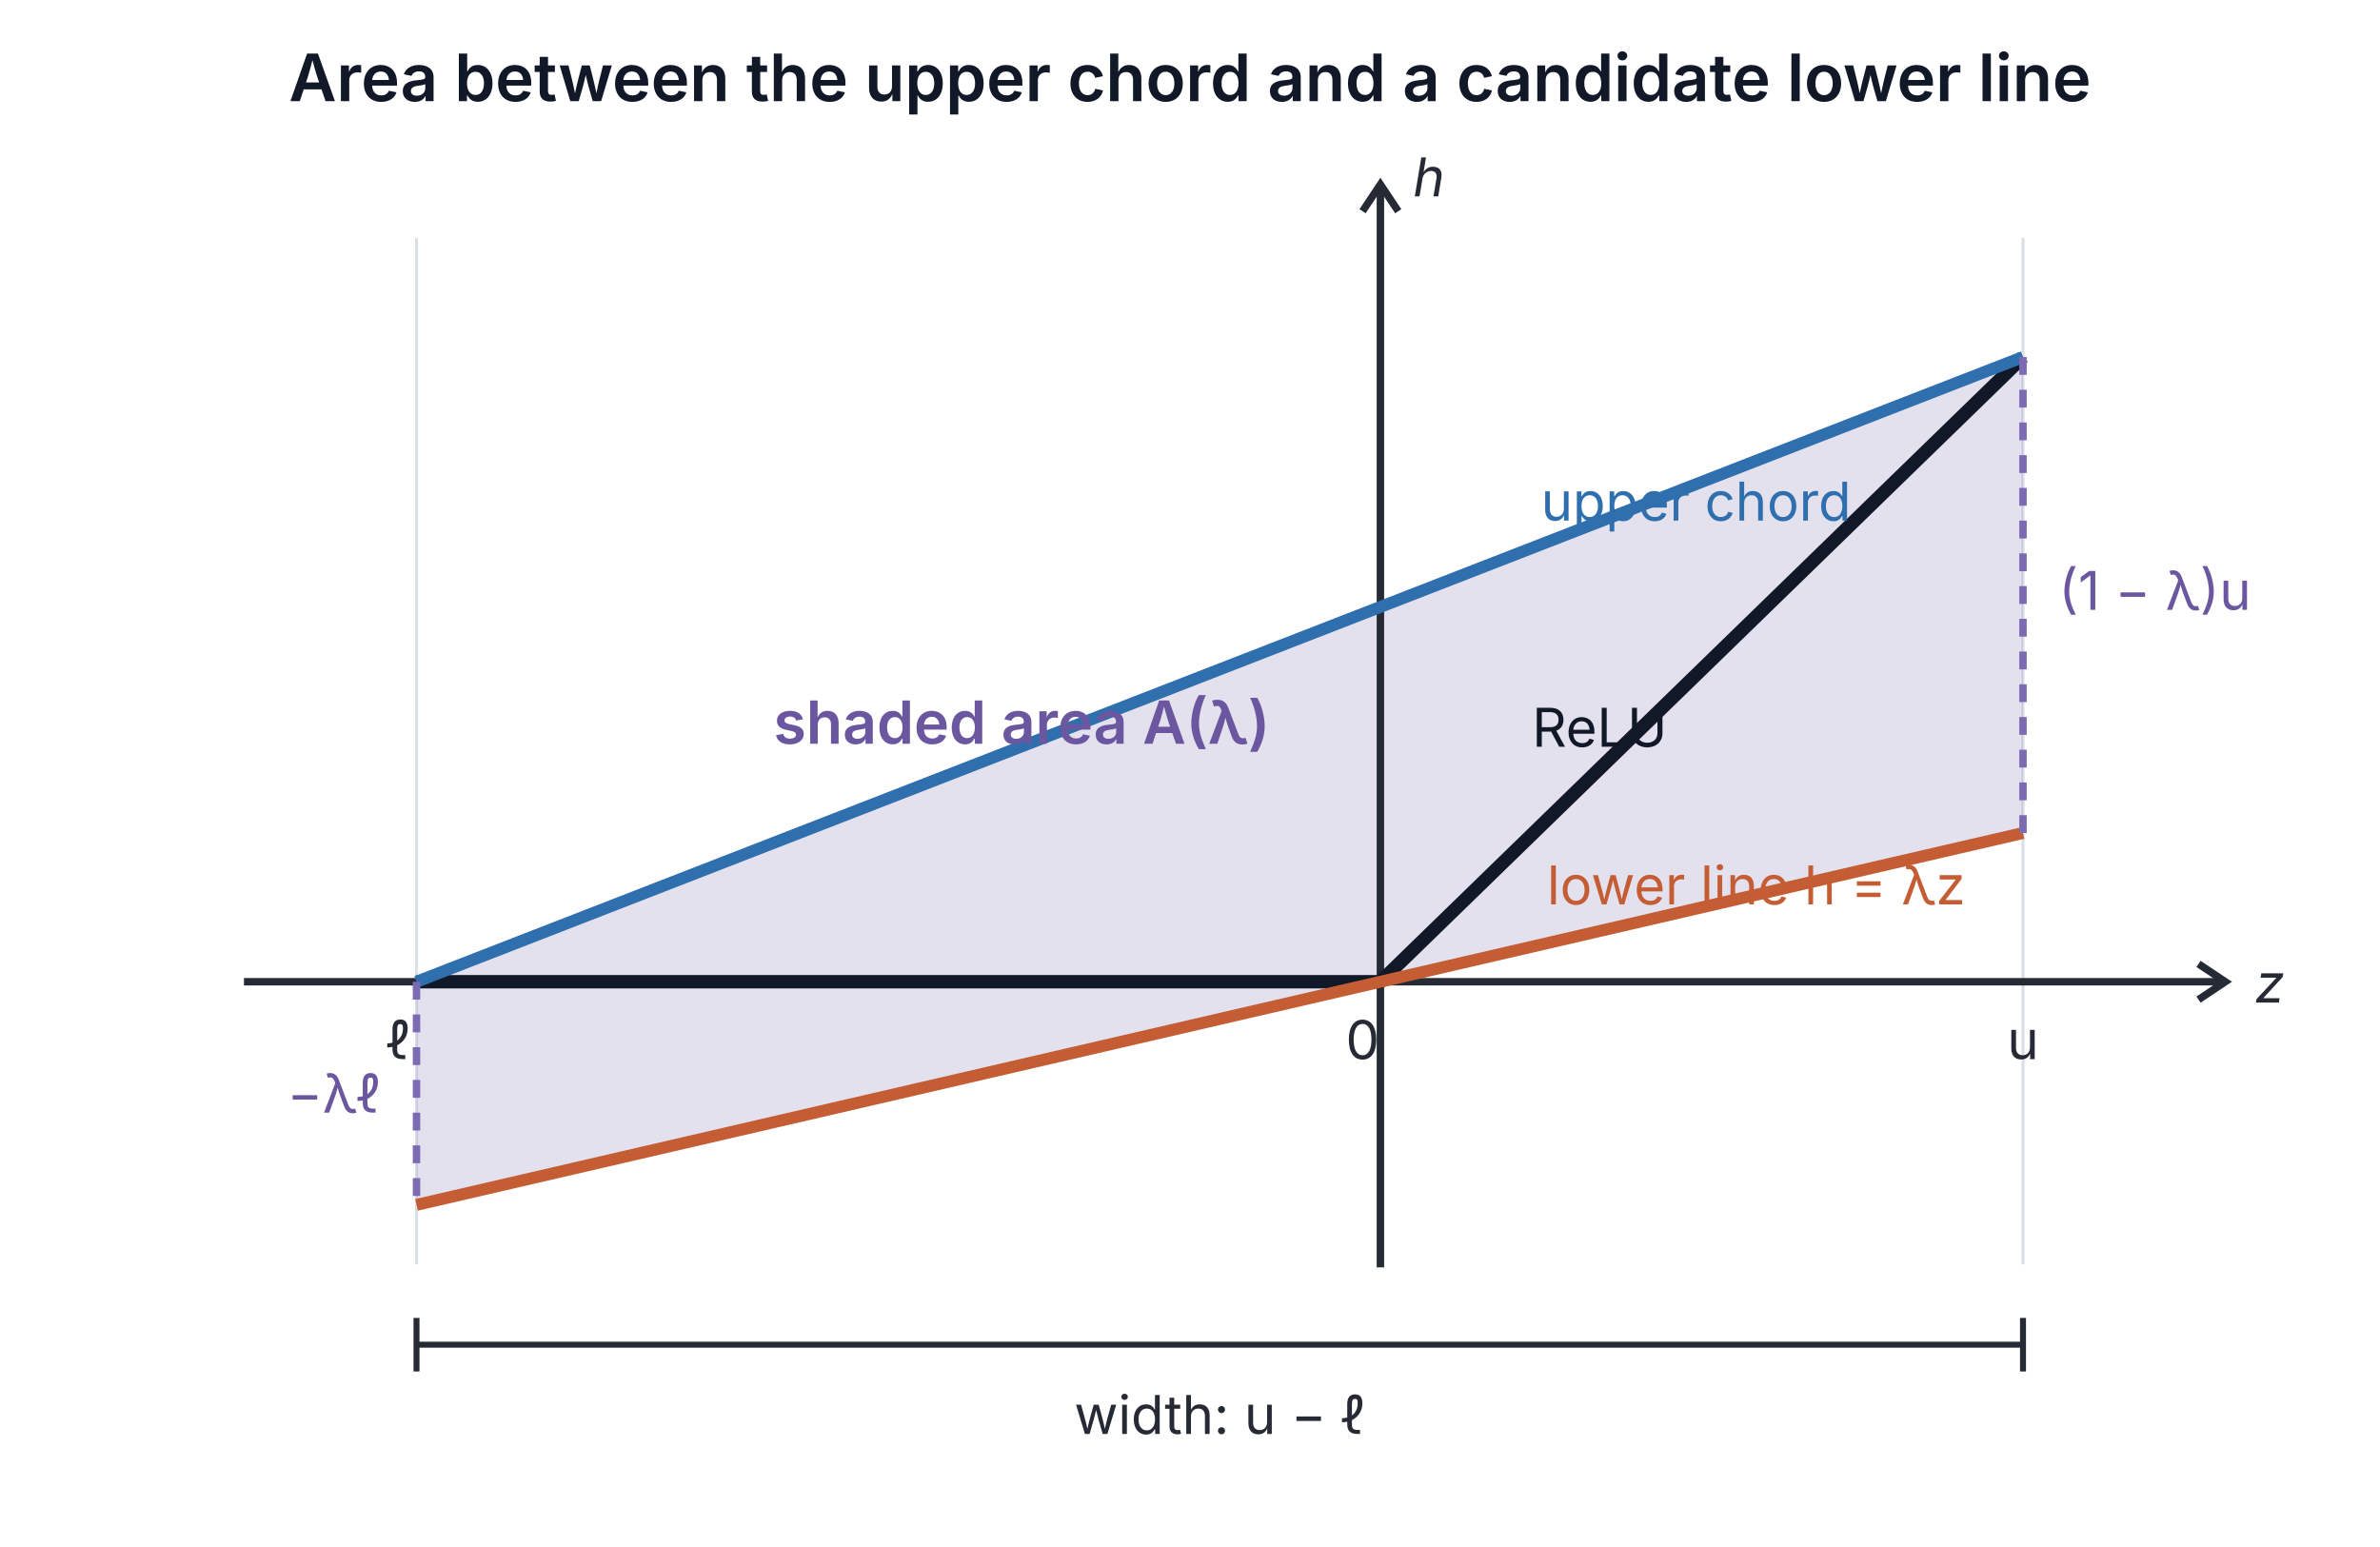
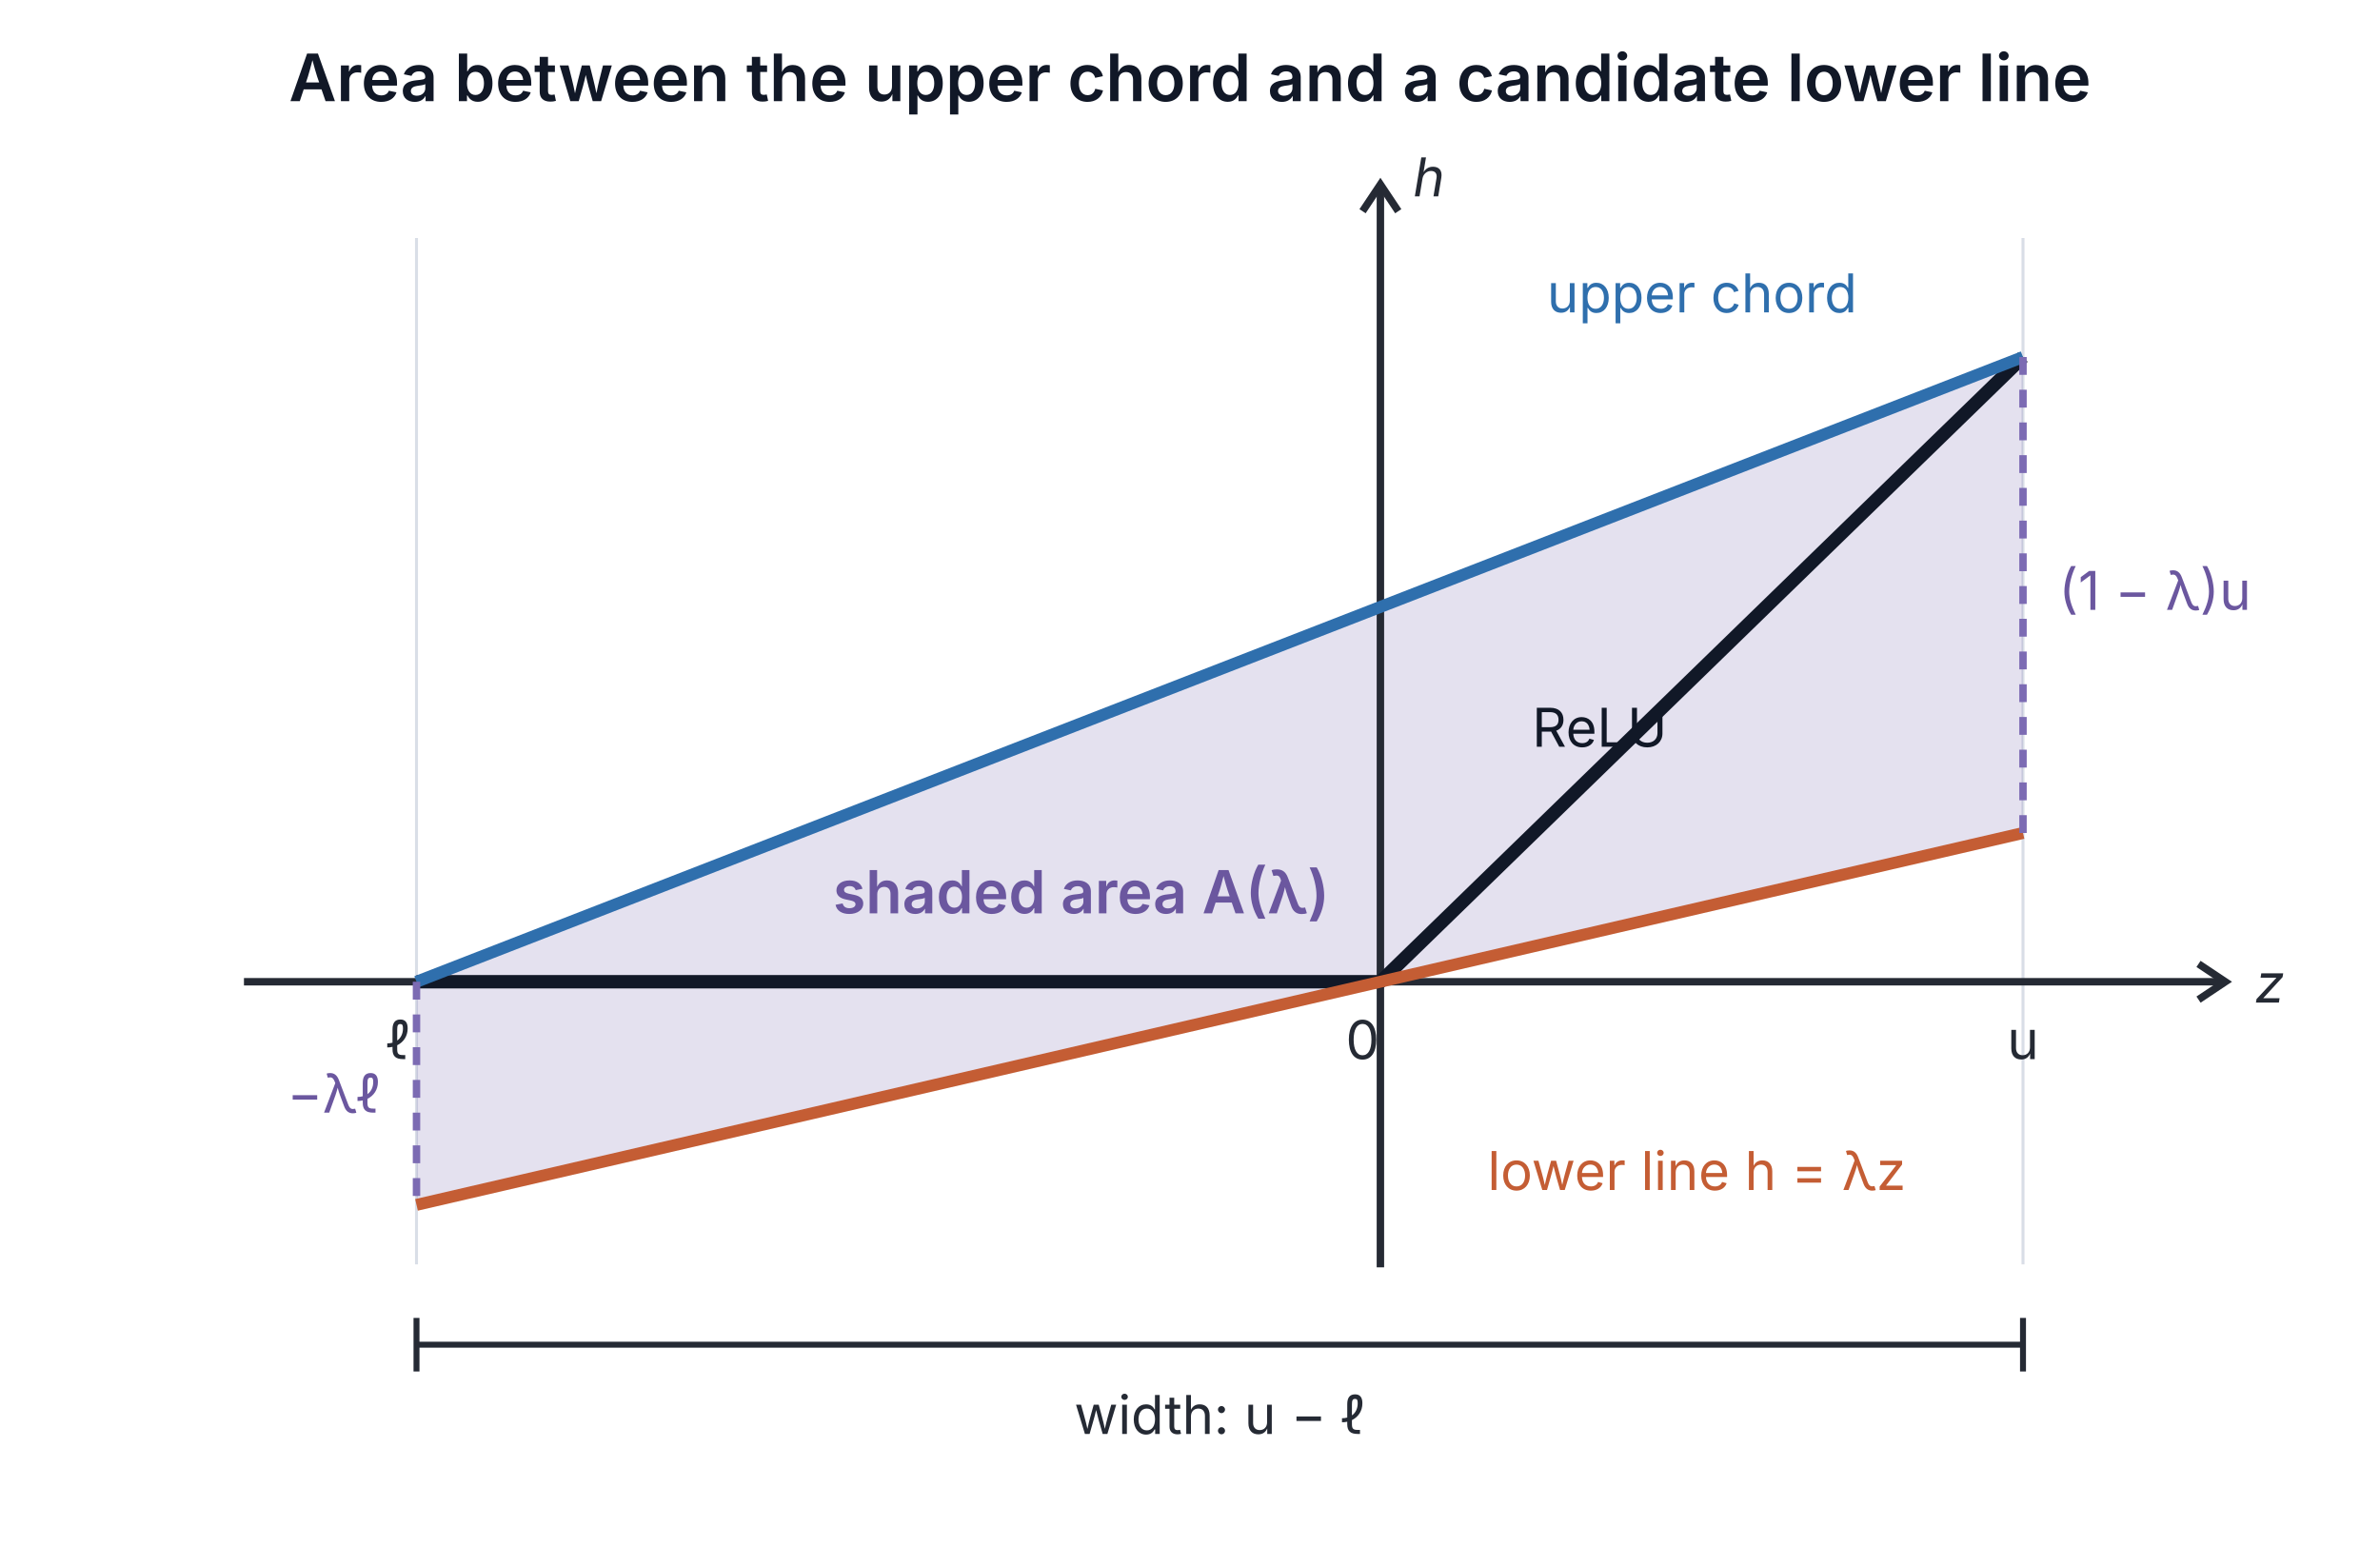
<svg xmlns="http://www.w3.org/2000/svg" viewBox="0 0 800 520" role="img" aria-labelledby="title desc">
  <rect width="800" height="520" fill="#ffffff" />
  <text x="400" y="34" text-anchor="middle" font-family="-apple-system, BlinkMacSystemFont, 'Segoe UI', sans-serif" font-size="22" font-weight="600" fill="#111827">Area between the upper chord and a candidate lower line</text>
  <g stroke="#d9dee7" stroke-width="1">
    <line x1="140" y1="80" x2="140" y2="425" />
    <line x1="464" y1="80" x2="464" y2="425" />
    <line x1="680" y1="80" x2="680" y2="425" />
  </g>
  <polygon points="140,330 680,120 680,280 140,405" fill="#7c6bb3" fill-opacity="0.20" />
  <g stroke="#252a34" stroke-width="2.5" fill="none">
    <line x1="82" y1="330" x2="748" y2="330" />
    <line x1="464" y1="426" x2="464" y2="62" />
  </g>
  <path d="M 739 324 L 748 330 L 739 336" fill="none" stroke="#252a34" stroke-width="2.5" />
  <path d="M 458 71 L 464 62 L 470 71" fill="none" stroke="#252a34" stroke-width="2.5" />
  <polyline points="140,330 464,330 680,120" fill="none" stroke="#111827" stroke-width="4.5" stroke-linejoin="round" />
  <line x1="140" y1="330" x2="680" y2="120" stroke="#2f6fad" stroke-width="4" />
  <line x1="140" y1="405" x2="680" y2="280" stroke="#c45d34" stroke-width="4" />
  <g stroke="#7c6bb3" stroke-width="2.5" stroke-dasharray="6 5" fill="none">
    <line x1="140" y1="330" x2="140" y2="405" />
    <line x1="680" y1="120" x2="680" y2="280" />
  </g>
  <g stroke="#252a34" stroke-width="2" fill="none">
    <line x1="140" y1="452" x2="680" y2="452" />
    <line x1="140" y1="443" x2="140" y2="461" />
    <line x1="680" y1="443" x2="680" y2="461" />
  </g>
  <g font-family="-apple-system, BlinkMacSystemFont, 'Segoe UI', sans-serif" font-size="18" fill="#252a34">
    <text x="758" y="337" font-style="italic">z</text>
    <text x="475" y="66" font-style="italic">h</text>
    <text x="134" y="356" text-anchor="middle">ℓ</text>
    <text x="458" y="356" text-anchor="middle">0</text>
    <text x="680" y="356" text-anchor="middle">u</text>
    <text x="410" y="482" text-anchor="middle">width: u − ℓ</text>
    <text x="128" y="374" text-anchor="end" fill="#6b579f">−λℓ</text>
    <text x="692" y="205" fill="#6b579f">(1 − λ)u</text>
-     <text x="518" y="175" fill="#2f6fad">upper chord</text>
-     <text x="520" y="304" fill="#c45d34">lower line h = λz</text>
+     <text x="520" y="105" fill="#2f6fad">upper chord</text>
+     <text x="500" y="400" fill="#c45d34">lower line h = λz</text>
    <text x="515" y="251" fill="#111827">ReLU</text>
  </g>
-   <text x="260" y="250" font-family="-apple-system, BlinkMacSystemFont, 'Segoe UI', sans-serif" font-size="20" font-weight="600" fill="#6b579f">shaded area A(λ)</text>
+   <text x="280" y="307" font-family="-apple-system, BlinkMacSystemFont, 'Segoe UI', sans-serif" font-size="20" font-weight="600" fill="#6b579f">shaded area A(λ)</text>
</svg>
